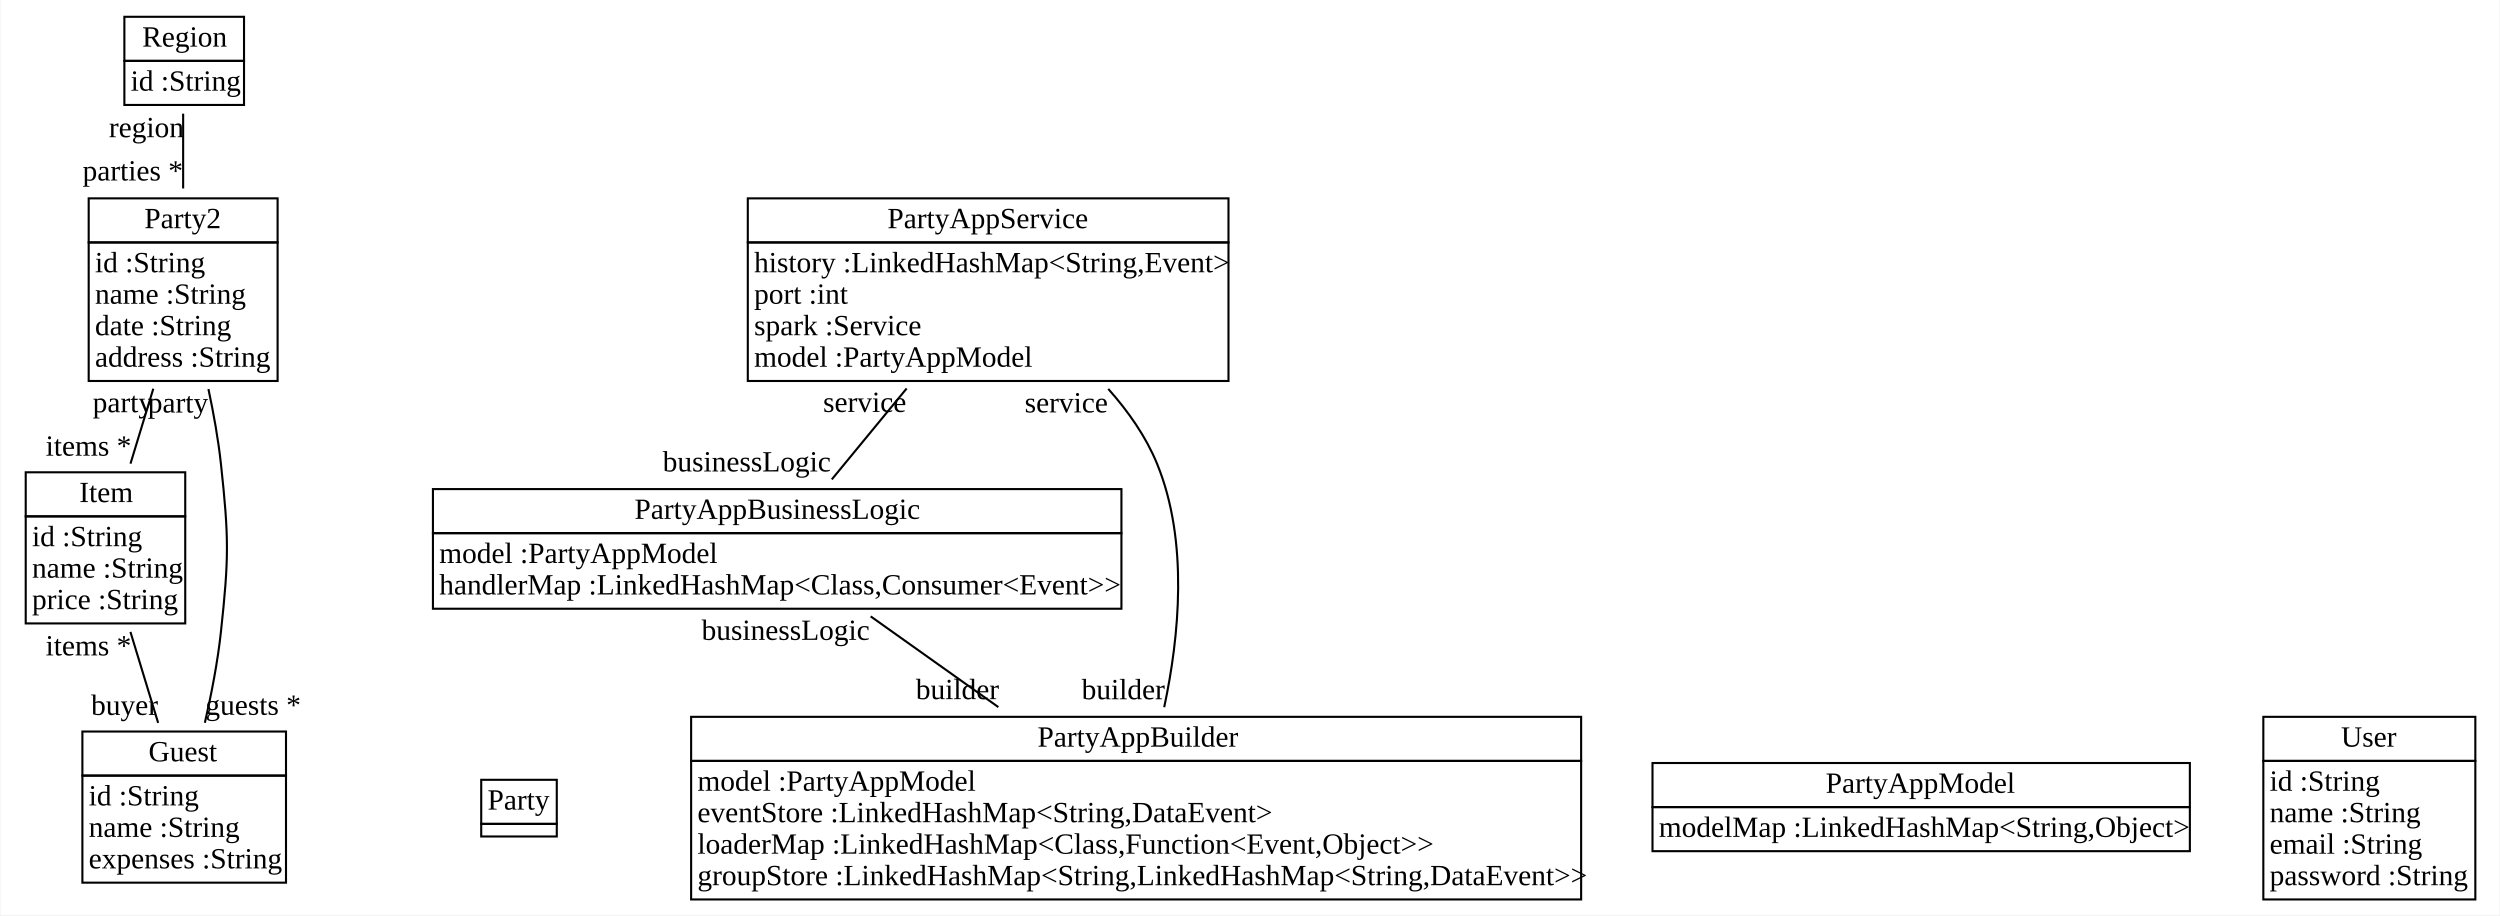
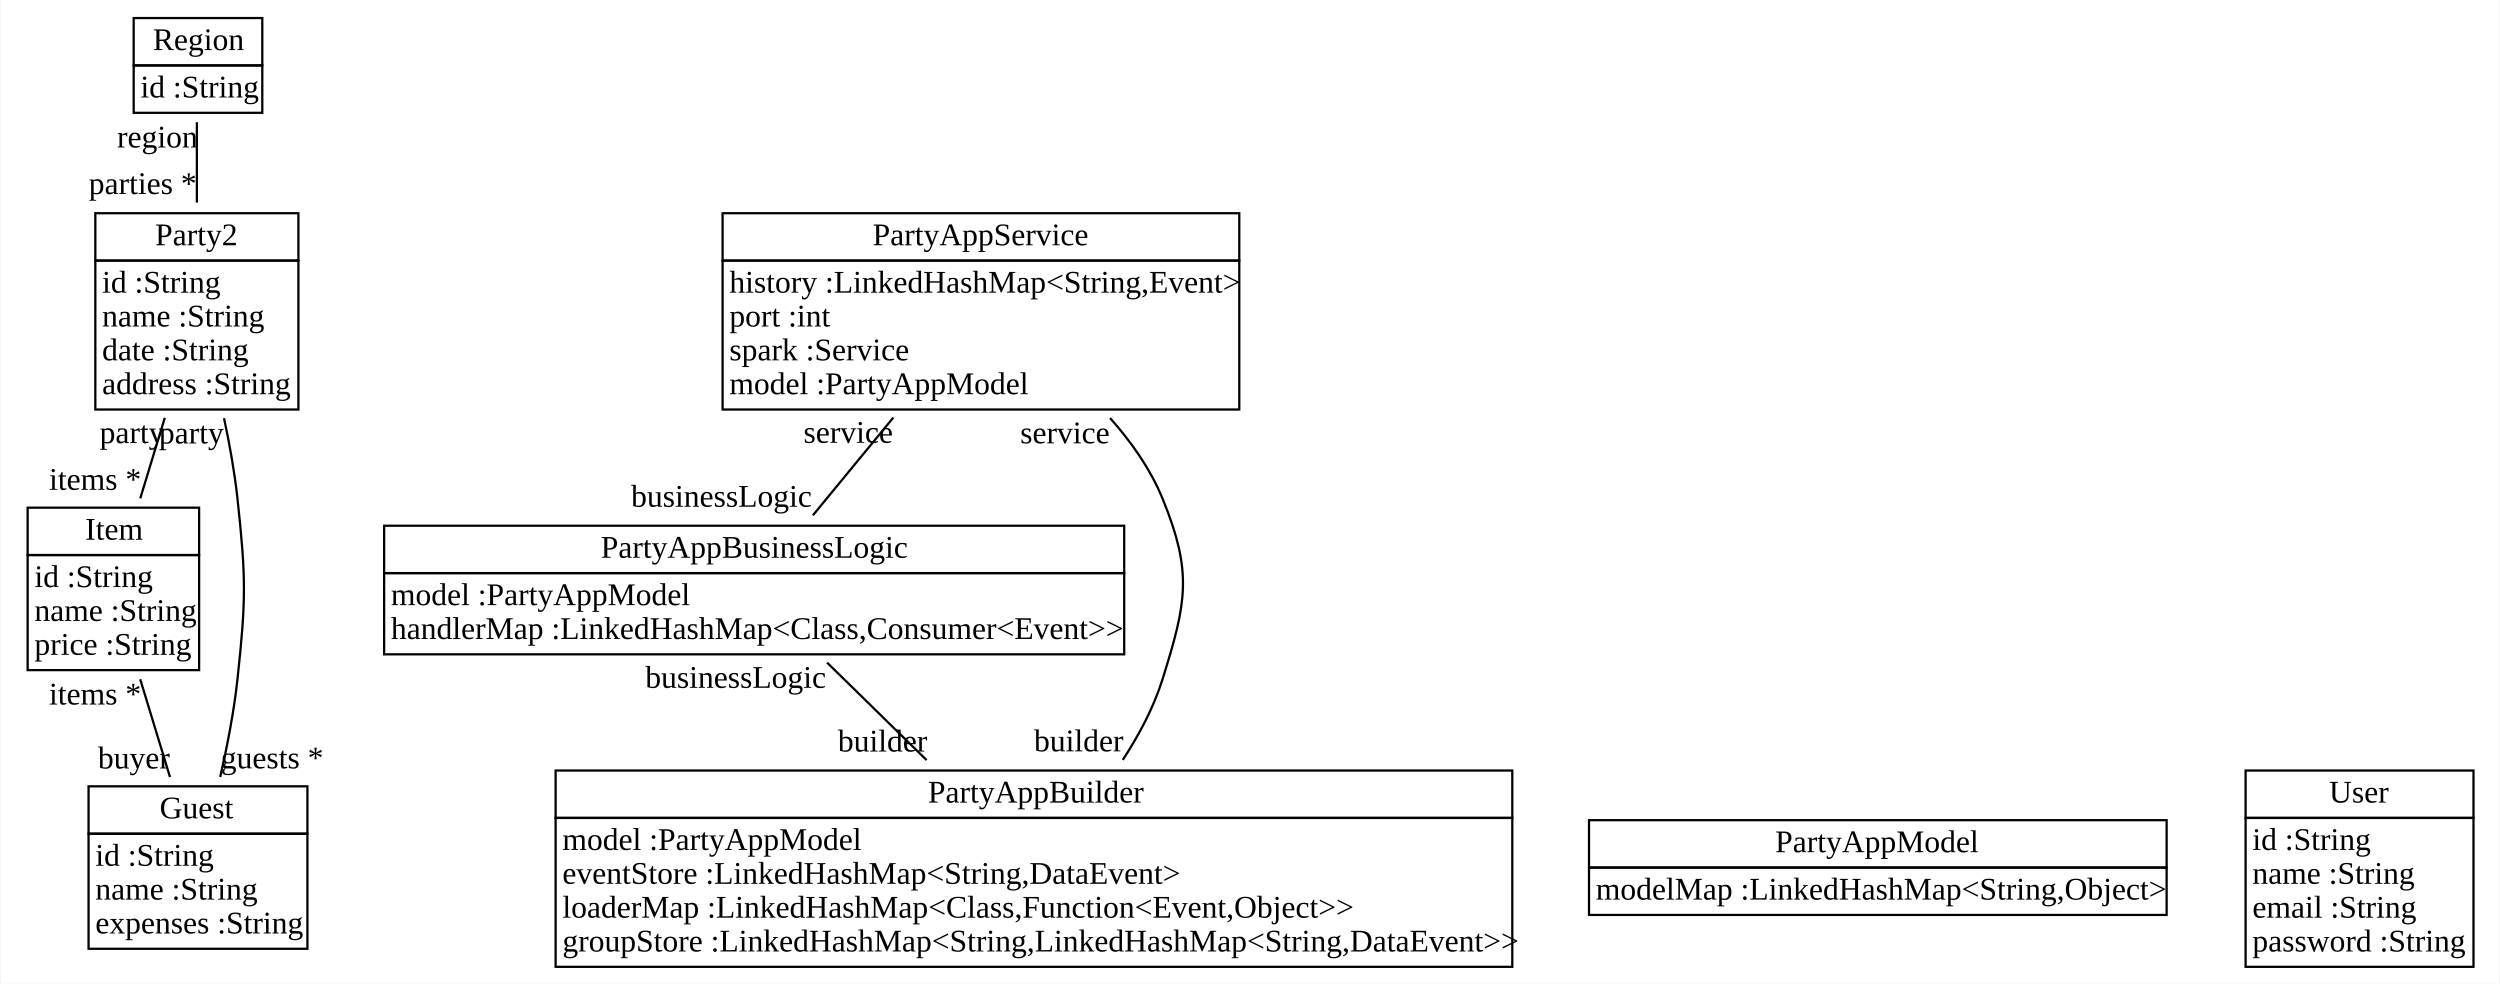
- <svg xmlns="http://www.w3.org/2000/svg" width="1191px" height="436px" viewBox="0.00 0.00 1190.50 436.00">
+ <svg xmlns="http://www.w3.org/2000/svg" width="1108px" height="436px" viewBox="0.00 0.00 1107.50 436.00">
  <g id="graph0" class="graph" transform="scale(1.0 1.0) rotate(0) translate(4 432)">
-     <polygon fill="white" stroke="none" points="-4,4 -4,-432 1186.5,-432 1186.5,4 -4,4" />
+     <polygon fill="white" stroke="none" points="-4,4 -4,-432 1103.5,-432 1103.5,4 -4,4" />
    <g id="node1" class="node">
      <polygon fill="none" stroke="black" points="35,-62.5 35,-83.5 132,-83.5 132,-62.5 35,-62.5" />
      <text text-anchor="start" x="66.5" y="-69.3" font-family="Times New Roman,serif" font-size="14.00">Guest</text>
      <polygon fill="none" stroke="black" points="35,-11.5 35,-62.5 132,-62.5 132,-11.5 35,-11.5" />
      <text text-anchor="start" x="38" y="-48.3" font-family="Times New Roman,serif" font-size="14.00">id :String</text>
      <text text-anchor="start" x="38" y="-33.3" font-family="Times New Roman,serif" font-size="14.00">name :String</text>
      <text text-anchor="start" x="38" y="-18.3" font-family="Times New Roman,serif" font-size="14.00">expenses :String</text>
    </g>
    <g id="node2" class="node">
      <polygon fill="none" stroke="black" points="8,-186 8,-207 84,-207 84,-186 8,-186" />
      <text text-anchor="start" x="33.5" y="-192.8" font-family="Times New Roman,serif" font-size="14.00">Item</text>
      <polygon fill="none" stroke="black" points="8,-135 8,-186 84,-186 84,-135 8,-135" />
      <text text-anchor="start" x="11" y="-171.8" font-family="Times New Roman,serif" font-size="14.00">id :String</text>
      <text text-anchor="start" x="11" y="-156.8" font-family="Times New Roman,serif" font-size="14.00">name :String</text>
      <text text-anchor="start" x="11" y="-141.8" font-family="Times New Roman,serif" font-size="14.00">price :String</text>
    </g>
    <g id="edge4" class="edge">
      <path fill="none" stroke="black" d="M71.089,-87.612C66.864,-101.486 62.112,-117.093 57.888,-130.961" />
      <text text-anchor="middle" x="37.888" y="-119.761" font-family="Times New Roman,serif" font-size="14.00">items *</text>
      <text text-anchor="middle" x="55.089" y="-91.412" font-family="Times New Roman,serif" font-size="14.00">buyer</text>
    </g>
-     <g id="node4" class="node">
+     <g id="node3" class="node">
      <polygon fill="none" stroke="black" points="38,-316.5 38,-337.5 128,-337.5 128,-316.5 38,-316.5" />
      <text text-anchor="start" x="64.5" y="-323.3" font-family="Times New Roman,serif" font-size="14.00">Party2</text>
      <polygon fill="none" stroke="black" points="38,-250.5 38,-316.5 128,-316.5 128,-250.5 38,-250.5" />
      <text text-anchor="start" x="41" y="-302.3" font-family="Times New Roman,serif" font-size="14.00">id :String</text>
      <text text-anchor="start" x="41" y="-287.3" font-family="Times New Roman,serif" font-size="14.00">name :String</text>
      <text text-anchor="start" x="41" y="-272.3" font-family="Times New Roman,serif" font-size="14.00">date :String</text>
      <text text-anchor="start" x="41" y="-257.3" font-family="Times New Roman,serif" font-size="14.00">address :String</text>
    </g>
    <g id="edge5" class="edge">
      <path fill="none" stroke="black" d="M93.346,-87.663C96.461,-101.278 99.46,-116.716 101,-131 104.812,-166.351 104.812,-175.649 101,-211 99.743,-222.66 97.513,-235.09 95.043,-246.668" />
      <text text-anchor="middle" x="80.543" y="-235.468" font-family="Times New Roman,serif" font-size="14.00">party</text>
      <text text-anchor="middle" x="116.346" y="-91.463" font-family="Times New Roman,serif" font-size="14.00">guests *</text>
    </g>
    <g id="edge6" class="edge">
      <path fill="none" stroke="black" d="M57.911,-211.112C61.375,-222.489 65.195,-235.031 68.786,-246.824" />
      <text text-anchor="middle" x="54.286" y="-235.624" font-family="Times New Roman,serif" font-size="14.00">party</text>
      <text text-anchor="middle" x="37.911" y="-214.912" font-family="Times New Roman,serif" font-size="14.00">items *</text>
    </g>
-     <g id="node3" class="node">
-       <polygon fill="none" stroke="black" points="225,-39.5 225,-60.5 261,-60.5 261,-39.5 225,-39.5" />
-       <text text-anchor="start" x="228" y="-46.3" font-family="Times New Roman,serif" font-size="14.00">Party</text>
-       <polygon fill="none" stroke="black" points="225,-33.5 225,-39.5 261,-39.5 261,-33.5 225,-33.5" />
-     </g>
-     <g id="node9" class="node">
+     <g id="node8" class="node">
      <polygon fill="none" stroke="black" points="55,-403 55,-424 112,-424 112,-403 55,-403" />
      <text text-anchor="start" x="63.5" y="-409.8" font-family="Times New Roman,serif" font-size="14.00">Region</text>
      <polygon fill="none" stroke="black" points="55,-382 55,-403 112,-403 112,-382 55,-382" />
      <text text-anchor="start" x="58" y="-388.8" font-family="Times New Roman,serif" font-size="14.00">id :String</text>
    </g>
    <g id="edge7" class="edge">
      <path fill="none" stroke="black" d="M83,-342.212C83,-354.508 83,-367.276 83,-377.84" />
      <text text-anchor="middle" x="65.5" y="-366.64" font-family="Times New Roman,serif" font-size="14.00">region</text>
      <text text-anchor="middle" x="59" y="-346.012" font-family="Times New Roman,serif" font-size="14.00">parties *</text>
    </g>
+     <g id="node4" class="node">
+       <polygon fill="none" stroke="black" points="242,-69.5 242,-90.5 666,-90.5 666,-69.5 242,-69.5" />
+       <text text-anchor="start" x="407" y="-76.3" font-family="Times New Roman,serif" font-size="14.00">PartyAppBuilder</text>
+       <polygon fill="none" stroke="black" points="242,-3.5 242,-69.5 666,-69.5 666,-3.5 242,-3.5" />
+       <text text-anchor="start" x="245" y="-55.3" font-family="Times New Roman,serif" font-size="14.00">model :PartyAppModel</text>
+       <text text-anchor="start" x="245" y="-40.3" font-family="Times New Roman,serif" font-size="14.00">eventStore :LinkedHashMap&lt;String,DataEvent&gt;</text>
+       <text text-anchor="start" x="245" y="-25.3" font-family="Times New Roman,serif" font-size="14.00">loaderMap :LinkedHashMap&lt;Class,Function&lt;Event,Object&gt;&gt;</text>
+       <text text-anchor="start" x="245" y="-10.3" font-family="Times New Roman,serif" font-size="14.00">groupStore :LinkedHashMap&lt;String,LinkedHashMap&lt;String,DataEvent&gt;&gt;</text>
+     </g>
    <g id="node5" class="node">
-       <polygon fill="none" stroke="black" points="325,-69.5 325,-90.5 749,-90.5 749,-69.5 325,-69.5" />
-       <text text-anchor="start" x="490" y="-76.3" font-family="Times New Roman,serif" font-size="14.00">PartyAppBuilder</text>
-       <polygon fill="none" stroke="black" points="325,-3.5 325,-69.5 749,-69.5 749,-3.5 325,-3.5" />
-       <text text-anchor="start" x="328" y="-55.3" font-family="Times New Roman,serif" font-size="14.00">model :PartyAppModel</text>
-       <text text-anchor="start" x="328" y="-40.3" font-family="Times New Roman,serif" font-size="14.00">eventStore :LinkedHashMap&lt;String,DataEvent&gt;</text>
-       <text text-anchor="start" x="328" y="-25.3" font-family="Times New Roman,serif" font-size="14.00">loaderMap :LinkedHashMap&lt;Class,Function&lt;Event,Object&gt;&gt;</text>
-       <text text-anchor="start" x="328" y="-10.3" font-family="Times New Roman,serif" font-size="14.00">groupStore :LinkedHashMap&lt;String,LinkedHashMap&lt;String,DataEvent&gt;&gt;</text>
+       <polygon fill="none" stroke="black" points="166,-178 166,-199 494,-199 494,-178 166,-178" />
+       <text text-anchor="start" x="262" y="-184.8" font-family="Times New Roman,serif" font-size="14.00">PartyAppBusinessLogic</text>
+       <polygon fill="none" stroke="black" points="166,-142 166,-178 494,-178 494,-142 166,-142" />
+       <text text-anchor="start" x="169" y="-163.8" font-family="Times New Roman,serif" font-size="14.00">model :PartyAppModel</text>
+       <text text-anchor="start" x="169" y="-148.8" font-family="Times New Roman,serif" font-size="14.00">handlerMap :LinkedHashMap&lt;Class,Consumer&lt;Event&gt;&gt;</text>
+     </g>
+     <g id="edge1" class="edge">
+       <path fill="none" stroke="black" d="M406.413,-95.128C391.661,-109.583 375.756,-125.167 362.296,-138.355" />
+       <text text-anchor="middle" x="321.796" y="-127.155" font-family="Times New Roman,serif" font-size="14.00">businessLogic</text>
+       <text text-anchor="middle" x="386.913" y="-98.928" font-family="Times New Roman,serif" font-size="14.00">builder</text>
+     </g>
+     <g id="node7" class="node">
+       <polygon fill="none" stroke="black" points="316,-316.5 316,-337.5 545,-337.5 545,-316.5 316,-316.5" />
+       <text text-anchor="start" x="382.5" y="-323.3" font-family="Times New Roman,serif" font-size="14.00">PartyAppService</text>
+       <polygon fill="none" stroke="black" points="316,-250.5 316,-316.5 545,-316.5 545,-250.5 316,-250.5" />
+       <text text-anchor="start" x="319" y="-302.3" font-family="Times New Roman,serif" font-size="14.00">history :LinkedHashMap&lt;String,Event&gt;</text>
+       <text text-anchor="start" x="319" y="-287.3" font-family="Times New Roman,serif" font-size="14.00">port :int</text>
+       <text text-anchor="start" x="319" y="-272.3" font-family="Times New Roman,serif" font-size="14.00">spark :Service</text>
+       <text text-anchor="start" x="319" y="-257.3" font-family="Times New Roman,serif" font-size="14.00">model :PartyAppModel</text>
+     </g>
+     <g id="edge2" class="edge">
+       <path fill="none" stroke="black" d="M493.36,-95.213C500.611,-106.293 507.113,-118.535 511,-131 521.585,-164.943 524.456,-178.089 511,-211 505.683,-224.006 497.217,-236.067 487.722,-246.729" />
+       <text text-anchor="middle" x="467.722" y="-235.529" font-family="Times New Roman,serif" font-size="14.00">service</text>
+       <text text-anchor="middle" x="473.86" y="-99.013" font-family="Times New Roman,serif" font-size="14.00">builder</text>
+     </g>
+     <g id="edge3" class="edge">
+       <path fill="none" stroke="black" d="M356.013,-203.606C366.892,-216.824 379.758,-232.456 391.684,-246.946" />
+       <text text-anchor="middle" x="371.684" y="-235.746" font-family="Times New Roman,serif" font-size="14.00">service</text>
+       <text text-anchor="middle" x="315.513" y="-207.406" font-family="Times New Roman,serif" font-size="14.00">businessLogic</text>
    </g>
    <g id="node6" class="node">
-       <polygon fill="none" stroke="black" points="202,-178 202,-199 530,-199 530,-178 202,-178" />
-       <text text-anchor="start" x="298" y="-184.8" font-family="Times New Roman,serif" font-size="14.00">PartyAppBusinessLogic</text>
-       <polygon fill="none" stroke="black" points="202,-142 202,-178 530,-178 530,-142 202,-142" />
-       <text text-anchor="start" x="205" y="-163.8" font-family="Times New Roman,serif" font-size="14.00">model :PartyAppModel</text>
-       <text text-anchor="start" x="205" y="-148.8" font-family="Times New Roman,serif" font-size="14.00">handlerMap :LinkedHashMap&lt;Class,Consumer&lt;Event&gt;&gt;</text>
+       <polygon fill="none" stroke="black" points="700,-47.5 700,-68.5 956,-68.5 956,-47.5 700,-47.5" />
+       <text text-anchor="start" x="782.5" y="-54.3" font-family="Times New Roman,serif" font-size="14.00">PartyAppModel</text>
+       <polygon fill="none" stroke="black" points="700,-26.5 700,-47.5 956,-47.5 956,-26.5 700,-26.5" />
+       <text text-anchor="start" x="703" y="-33.3" font-family="Times New Roman,serif" font-size="14.00">modelMap :LinkedHashMap&lt;String,Object&gt;</text>
    </g>
-     <g id="edge1" class="edge">
-       <path fill="none" stroke="black" d="M471.376,-95.128C451.032,-109.583 429.099,-125.167 410.538,-138.355" />
-       <text text-anchor="middle" x="370.038" y="-127.155" font-family="Times New Roman,serif" font-size="14.00">businessLogic</text>
-       <text text-anchor="middle" x="451.876" y="-98.928" font-family="Times New Roman,serif" font-size="14.00">builder</text>
-     </g>
-     <g id="node8" class="node">
-       <polygon fill="none" stroke="black" points="352,-316.5 352,-337.5 581,-337.5 581,-316.5 352,-316.5" />
-       <text text-anchor="start" x="418.5" y="-323.3" font-family="Times New Roman,serif" font-size="14.00">PartyAppService</text>
-       <polygon fill="none" stroke="black" points="352,-250.5 352,-316.5 581,-316.5 581,-250.5 352,-250.5" />
-       <text text-anchor="start" x="355" y="-302.3" font-family="Times New Roman,serif" font-size="14.00">history :LinkedHashMap&lt;String,Event&gt;</text>
-       <text text-anchor="start" x="355" y="-287.3" font-family="Times New Roman,serif" font-size="14.00">port :int</text>
-       <text text-anchor="start" x="355" y="-272.3" font-family="Times New Roman,serif" font-size="14.00">spark :Service</text>
-       <text text-anchor="start" x="355" y="-257.3" font-family="Times New Roman,serif" font-size="14.00">model :PartyAppModel</text>
-     </g>
-     <g id="edge2" class="edge">
-       <path fill="none" stroke="black" d="M550.372,-95.082C557.517,-128.561 562.082,-174.11 547,-211 541.683,-224.006 533.217,-236.067 523.722,-246.729" />
-       <text text-anchor="middle" x="503.722" y="-235.529" font-family="Times New Roman,serif" font-size="14.00">service</text>
-       <text text-anchor="middle" x="530.872" y="-98.882" font-family="Times New Roman,serif" font-size="14.00">builder</text>
-     </g>
-     <g id="edge3" class="edge">
-       <path fill="none" stroke="black" d="M392.013,-203.606C402.892,-216.824 415.758,-232.456 427.684,-246.946" />
-       <text text-anchor="middle" x="407.684" y="-235.746" font-family="Times New Roman,serif" font-size="14.00">service</text>
-       <text text-anchor="middle" x="351.513" y="-207.406" font-family="Times New Roman,serif" font-size="14.00">businessLogic</text>
-     </g>
-     <g id="node7" class="node">
-       <polygon fill="none" stroke="black" points="783,-47.5 783,-68.5 1039,-68.5 1039,-47.5 783,-47.5" />
-       <text text-anchor="start" x="865.5" y="-54.3" font-family="Times New Roman,serif" font-size="14.00">PartyAppModel</text>
-       <polygon fill="none" stroke="black" points="783,-26.5 783,-47.5 1039,-47.5 1039,-26.5 783,-26.5" />
-       <text text-anchor="start" x="786" y="-33.3" font-family="Times New Roman,serif" font-size="14.00">modelMap :LinkedHashMap&lt;String,Object&gt;</text>
-     </g>
-     <g id="node10" class="node">
-       <polygon fill="none" stroke="black" points="1074,-69.5 1074,-90.5 1175,-90.5 1175,-69.5 1074,-69.5" />
-       <text text-anchor="start" x="1111" y="-76.3" font-family="Times New Roman,serif" font-size="14.00">User</text>
-       <polygon fill="none" stroke="black" points="1074,-3.5 1074,-69.5 1175,-69.5 1175,-3.5 1074,-3.5" />
-       <text text-anchor="start" x="1077" y="-55.3" font-family="Times New Roman,serif" font-size="14.00">id :String</text>
-       <text text-anchor="start" x="1077" y="-40.3" font-family="Times New Roman,serif" font-size="14.00">name :String</text>
-       <text text-anchor="start" x="1077" y="-25.3" font-family="Times New Roman,serif" font-size="14.00">email :String</text>
-       <text text-anchor="start" x="1077" y="-10.3" font-family="Times New Roman,serif" font-size="14.00">password :String</text>
+     <g id="node9" class="node">
+       <polygon fill="none" stroke="black" points="991,-69.5 991,-90.5 1092,-90.5 1092,-69.5 991,-69.5" />
+       <text text-anchor="start" x="1028" y="-76.3" font-family="Times New Roman,serif" font-size="14.00">User</text>
+       <polygon fill="none" stroke="black" points="991,-3.5 991,-69.5 1092,-69.5 1092,-3.5 991,-3.5" />
+       <text text-anchor="start" x="994" y="-55.3" font-family="Times New Roman,serif" font-size="14.00">id :String</text>
+       <text text-anchor="start" x="994" y="-40.3" font-family="Times New Roman,serif" font-size="14.00">name :String</text>
+       <text text-anchor="start" x="994" y="-25.3" font-family="Times New Roman,serif" font-size="14.00">email :String</text>
+       <text text-anchor="start" x="994" y="-10.3" font-family="Times New Roman,serif" font-size="14.00">password :String</text>
    </g>
  </g>
</svg>
